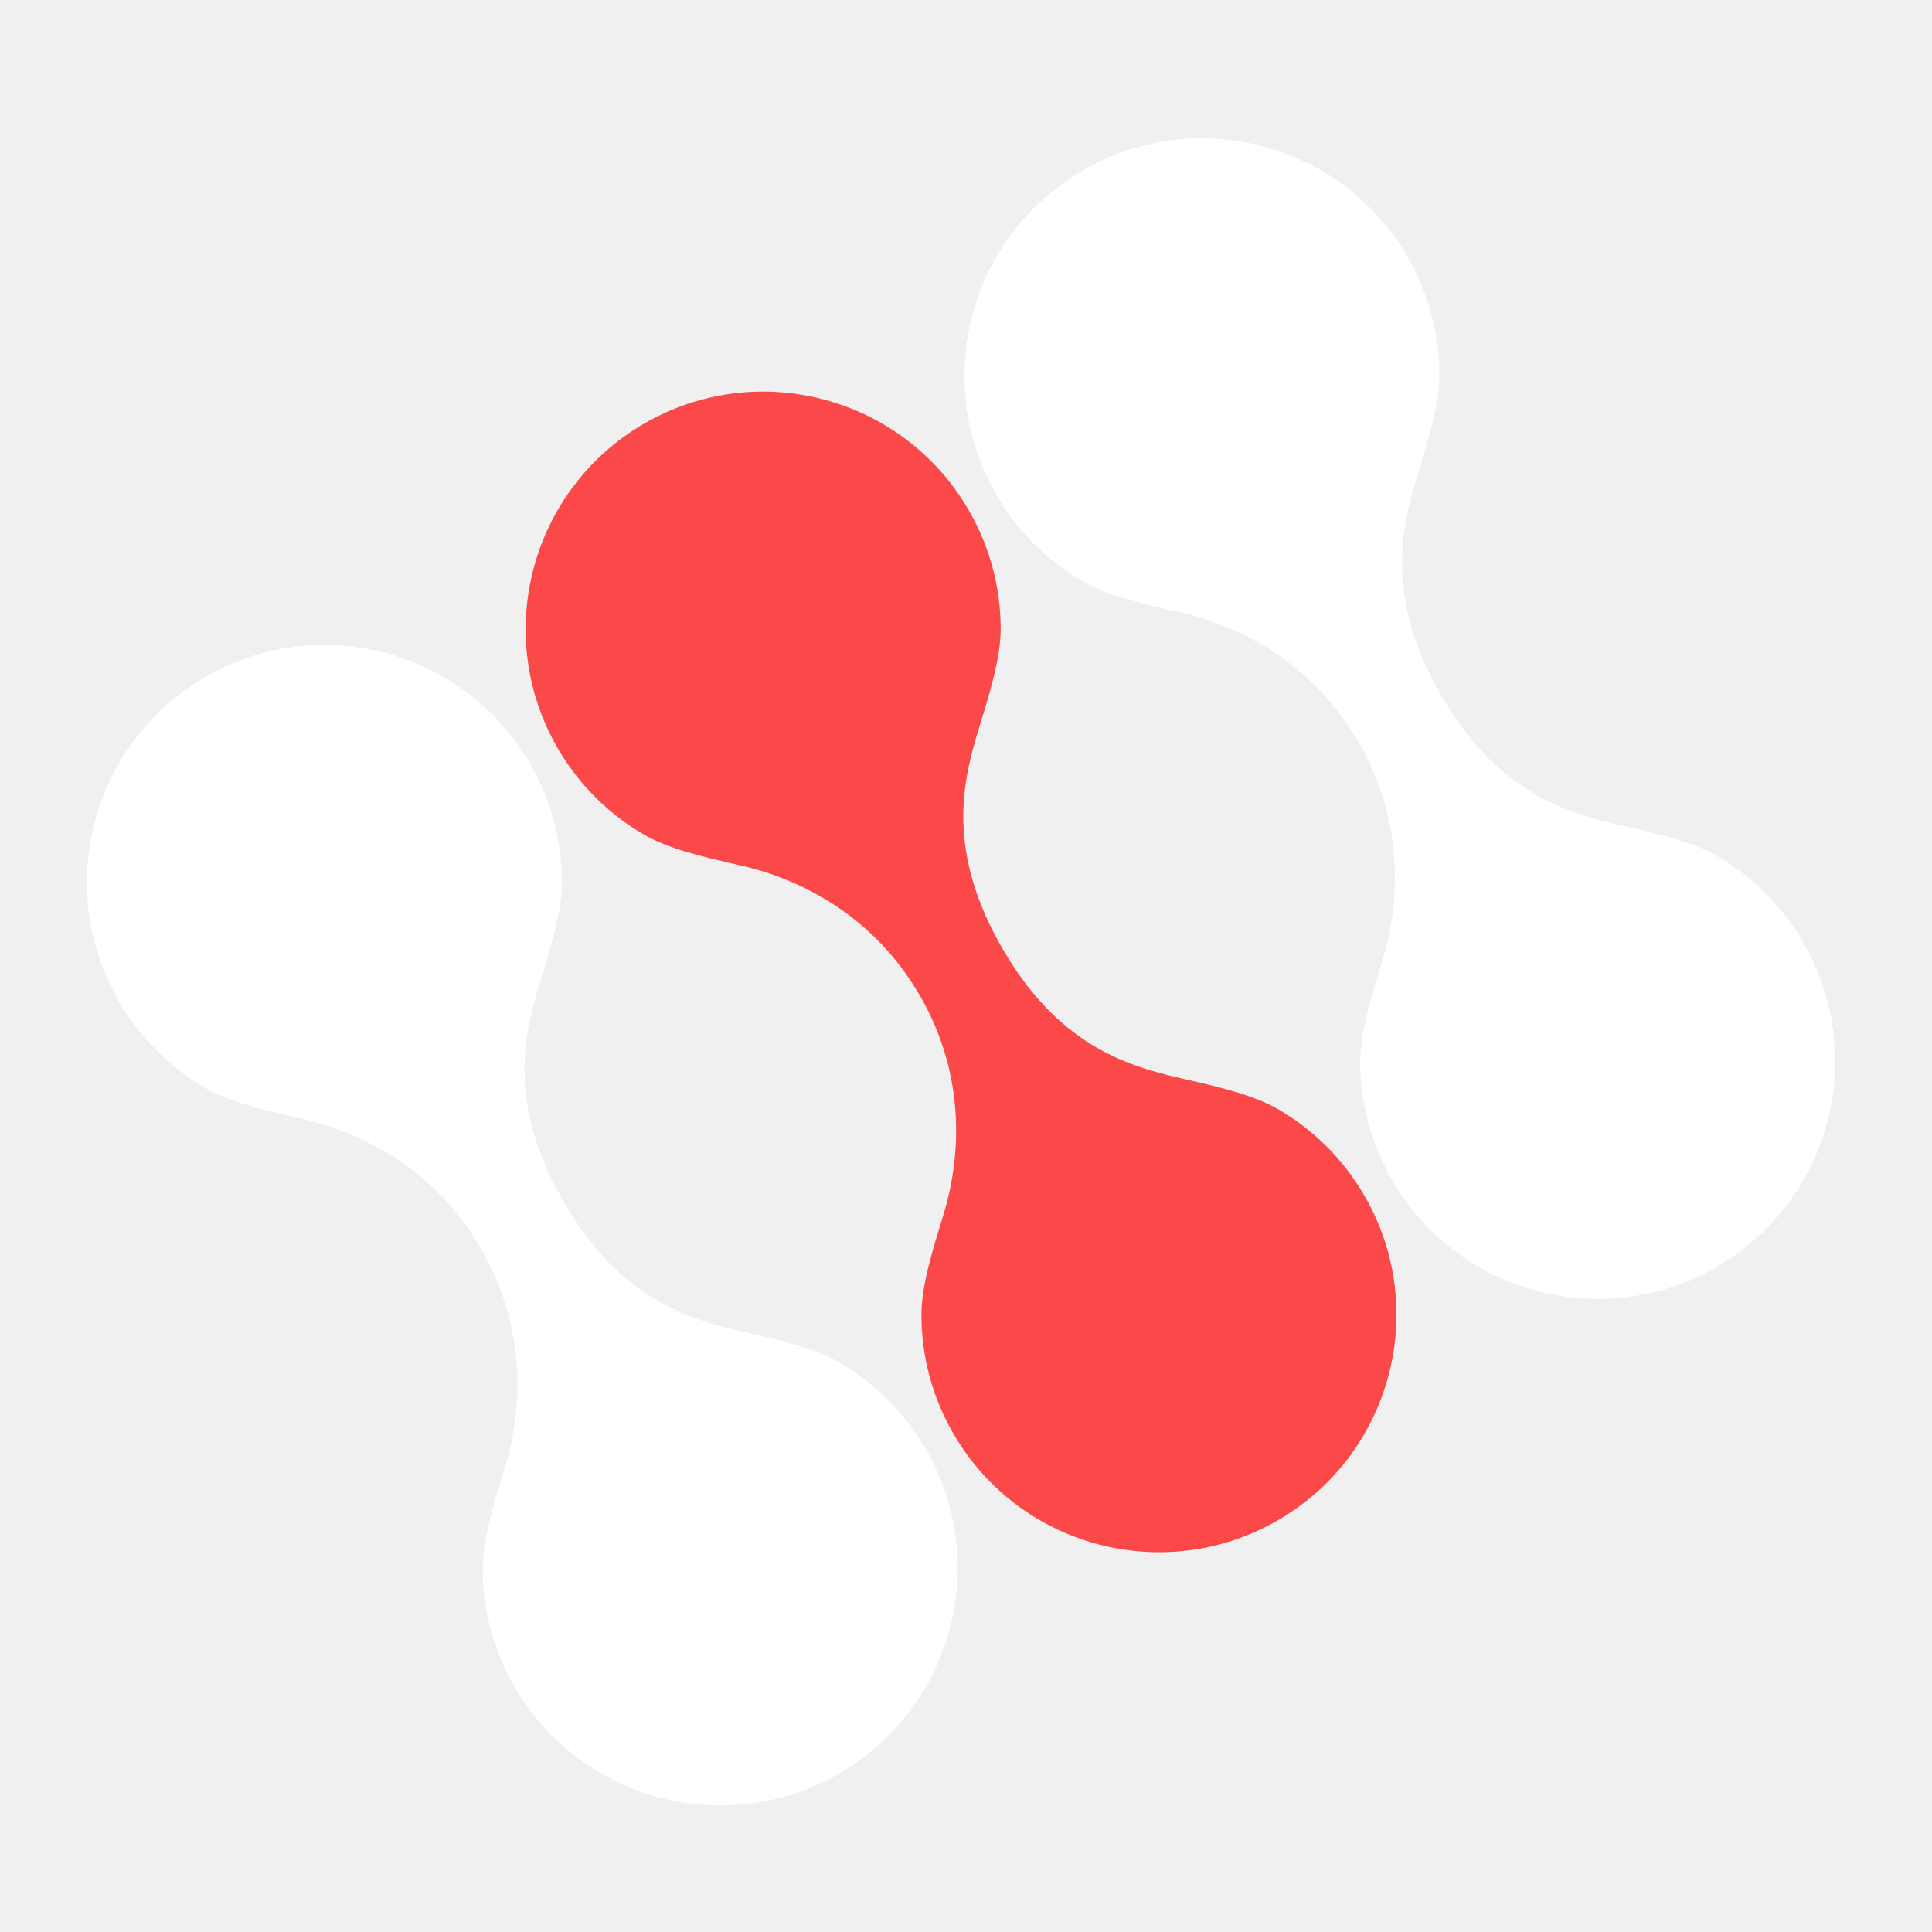
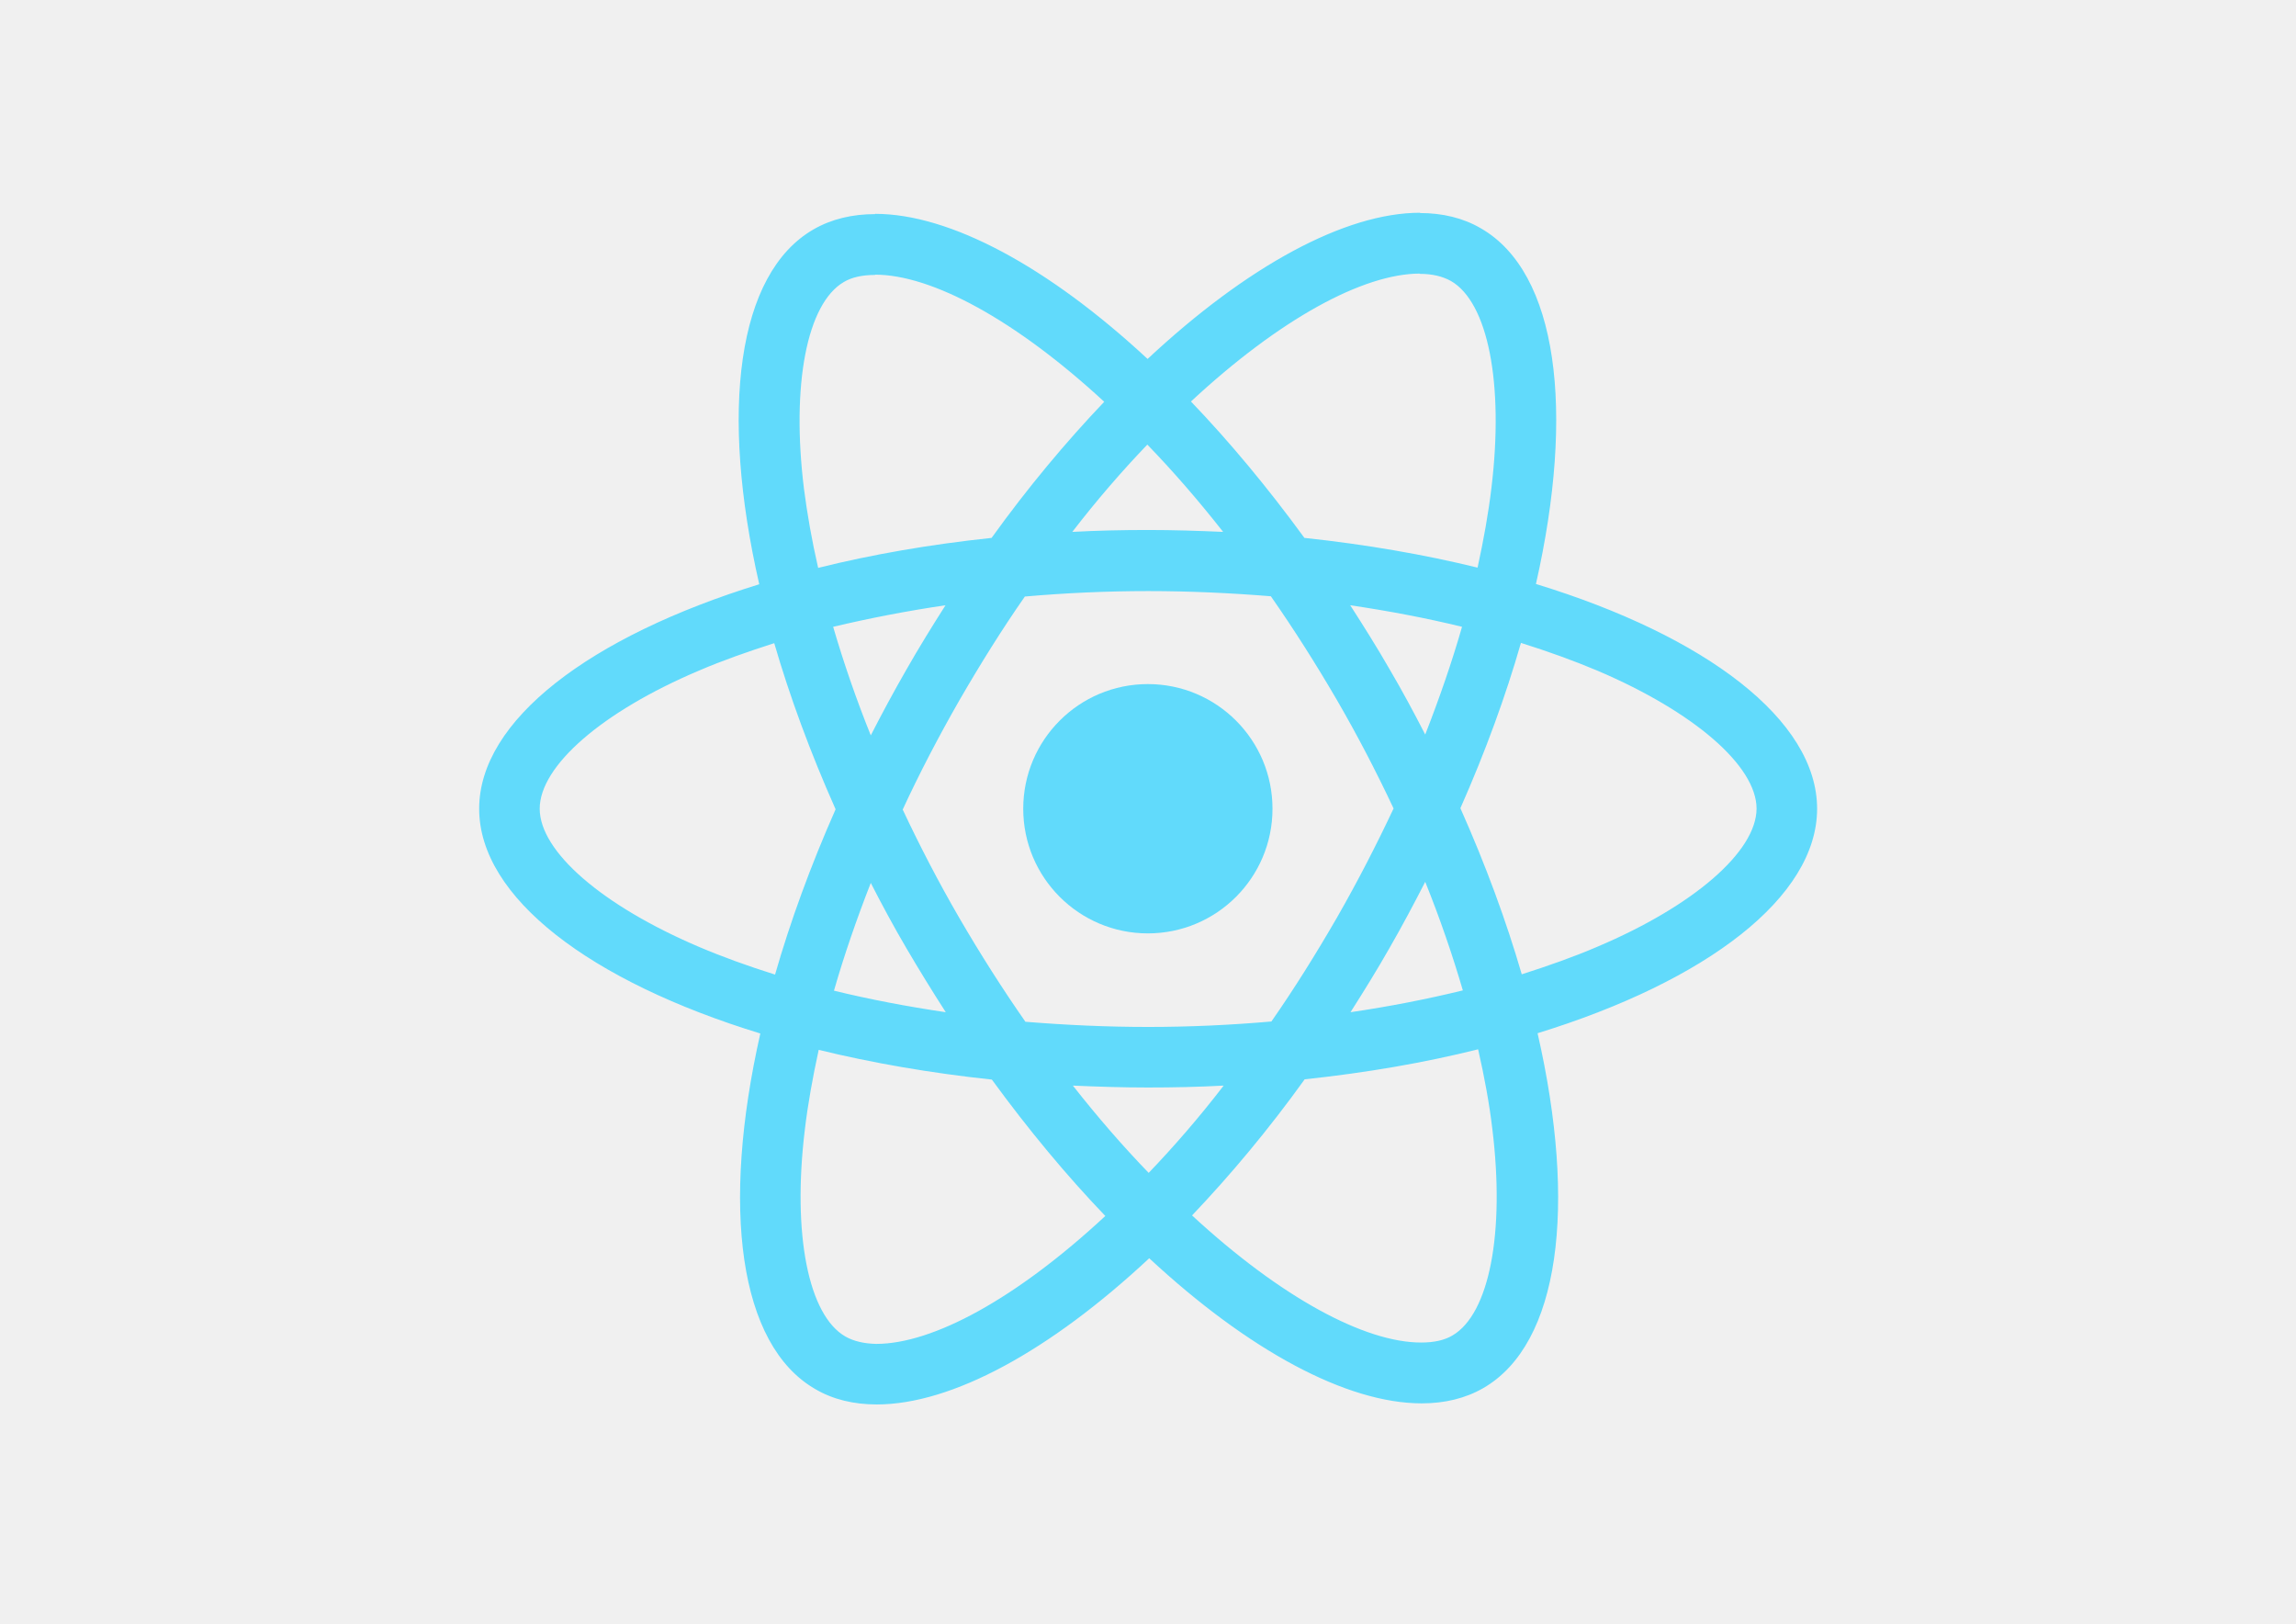
- <svg xmlns="http://www.w3.org/2000/svg" width="34" height="34" viewBox="0 0 34 34" fill="none">
-   <path fill-rule="evenodd" clip-rule="evenodd" d="M17.532 8.704C16.378 6.705 17.063 4.149 19.062 2.995C21.061 1.841 23.617 2.525 24.771 4.524C25.151 5.182 25.331 5.901 25.331 6.61C25.331 7.118 25.146 7.718 24.945 8.37C24.651 9.326 24.383 10.539 25.358 12.228C26.333 13.917 27.518 14.292 28.493 14.515C29.158 14.667 29.771 14.807 30.21 15.061C30.824 15.415 31.356 15.931 31.736 16.589C32.89 18.588 32.206 21.144 30.206 22.298C28.208 23.452 25.652 22.767 24.498 20.768C24.118 20.11 23.937 19.392 23.937 18.683C23.937 18.175 24.122 17.575 24.323 16.922C24.618 15.967 24.746 14.512 23.91 13.064C23.075 11.616 21.75 11 20.775 10.777C20.11 10.626 19.498 10.486 19.058 10.232C18.444 9.877 17.912 9.362 17.532 8.704Z" fill="white" />
-   <path opacity="0.7" fill-rule="evenodd" clip-rule="evenodd" d="M9.811 13.162C8.657 11.163 9.342 8.607 11.341 7.452C13.339 6.298 15.896 6.983 17.05 8.982C17.43 9.64 17.61 10.359 17.61 11.068C17.61 11.575 17.425 12.176 17.224 12.828C16.929 13.783 16.662 14.997 17.637 16.686C18.612 18.375 19.797 18.75 20.772 18.973C21.437 19.125 22.049 19.265 22.489 19.518C23.103 19.873 23.635 20.389 24.015 21.047C25.169 23.046 24.484 25.602 22.485 26.756C20.486 27.91 17.93 27.225 16.776 25.226C16.396 24.568 16.216 23.849 16.216 23.14C16.216 22.633 16.401 22.032 16.602 21.38C16.896 20.425 17.025 18.97 16.189 17.522C15.353 16.074 14.029 15.458 13.054 15.235C12.389 15.083 11.776 14.944 11.337 14.69C10.723 14.335 10.191 13.819 9.811 13.162Z" fill="#FF0000" />
-   <path fill-rule="evenodd" clip-rule="evenodd" d="M2.09 17.619C0.936 15.62 1.62 13.064 3.619 11.91C5.618 10.756 8.174 11.441 9.328 13.44C9.708 14.098 9.889 14.817 9.889 15.526C9.889 16.033 9.704 16.634 9.503 17.286C9.208 18.241 8.94 19.455 9.916 21.144C10.891 22.833 12.076 23.208 13.051 23.431C13.716 23.583 14.328 23.722 14.768 23.976C15.382 24.331 15.914 24.846 16.294 25.505C17.448 27.503 16.763 30.059 14.764 31.213C12.765 32.368 10.209 31.683 9.055 29.684C8.675 29.026 8.494 28.307 8.494 27.598C8.494 27.091 8.68 26.49 8.881 25.838C9.175 24.883 9.304 23.428 8.468 21.98C7.632 20.532 6.308 19.916 5.333 19.693C4.668 19.541 4.055 19.401 3.615 19.148C3.001 18.793 2.47 18.277 2.09 17.619Z" fill="white" />
+ <svg xmlns="http://www.w3.org/2000/svg" viewBox="0 0 841.9 595.3">
+   <g fill="#61DAFB">
+     <path d="M666.3 296.5c0-32.5-40.7-63.3-103.1-82.4 14.4-63.6 8-114.2-20.2-130.4-6.5-3.8-14.1-5.6-22.4-5.6v22.3c4.6 0 8.3.9 11.4 2.6 13.6 7.8 19.5 37.5 14.9 75.7-1.1 9.4-2.9 19.3-5.1 29.4-19.6-4.8-41-8.5-63.5-10.9-13.5-18.5-27.5-35.3-41.6-50 32.6-30.3 63.2-46.9 84-46.9V78c-27.5 0-63.5 19.6-99.9 53.6-36.4-33.8-72.4-53.2-99.9-53.2v22.3c20.7 0 51.4 16.5 84 46.6-14 14.7-28 31.4-41.3 49.9-22.6 2.4-44 6.1-63.6 11-2.3-10-4-19.7-5.2-29-4.7-38.2 1.1-67.9 14.6-75.8 3-1.8 6.9-2.6 11.5-2.6V78.5c-8.4 0-16 1.8-22.6 5.6-28.1 16.2-34.4 66.7-19.9 130.1-62.2 19.2-102.7 49.9-102.7 82.3 0 32.5 40.7 63.3 103.1 82.4-14.4 63.6-8 114.2 20.2 130.4 6.5 3.8 14.1 5.6 22.5 5.6 27.5 0 63.5-19.6 99.9-53.6 36.4 33.8 72.4 53.2 99.9 53.2 8.4 0 16-1.8 22.6-5.6 28.1-16.2 34.4-66.7 19.9-130.1 62-19.1 102.5-49.9 102.5-82.3zm-130.2-66.7c-3.7 12.9-8.3 26.2-13.5 39.5-4.1-8-8.4-16-13.1-24-4.6-8-9.5-15.8-14.4-23.4 14.2 2.1 27.9 4.7 41 7.9zm-45.8 106.5c-7.8 13.5-15.8 26.3-24.1 38.2-14.9 1.3-30 2-45.2 2-15.1 0-30.2-.7-45-1.9-8.3-11.9-16.4-24.6-24.2-38-7.6-13.1-14.5-26.4-20.8-39.8 6.2-13.4 13.2-26.8 20.7-39.9 7.8-13.5 15.8-26.3 24.1-38.2 14.9-1.3 30-2 45.2-2 15.1 0 30.2.7 45 1.9 8.3 11.9 16.4 24.6 24.2 38 7.6 13.1 14.5 26.4 20.8 39.8-6.3 13.4-13.2 26.8-20.7 39.9zm32.3-13c5.4 13.4 10 26.8 13.8 39.8-13.1 3.2-26.9 5.9-41.2 8 4.9-7.7 9.8-15.6 14.4-23.7 4.6-8 8.9-16.1 13-24.1zM421.2 430c-9.3-9.6-18.6-20.3-27.8-32 9 .4 18.2.7 27.5.7 9.4 0 18.7-.2 27.8-.7-9 11.7-18.3 22.4-27.5 32zm-74.4-58.9c-14.2-2.1-27.9-4.7-41-7.9 3.7-12.9 8.3-26.2 13.5-39.5 4.1 8 8.4 16 13.1 24 4.7 8 9.5 15.8 14.4 23.4zM420.7 163c9.3 9.6 18.6 20.3 27.8 32-9-.4-18.2-.7-27.5-.7-9.4 0-18.7.2-27.8.7 9-11.7 18.3-22.4 27.5-32zm-74 58.9c-4.9 7.7-9.8 15.6-14.4 23.7-4.6 8-8.9 16-13 24-5.4-13.4-10-26.8-13.8-39.8 13.1-3.1 26.9-5.8 41.2-7.9zm-90.5 125.2c-35.4-15.1-58.3-34.9-58.3-50.6 0-15.7 22.9-35.6 58.3-50.6 8.6-3.7 18-7 27.7-10.1 5.7 19.6 13.2 40 22.5 60.9-9.2 20.8-16.6 41.1-22.2 60.6-9.9-3.1-19.3-6.5-28-10.2zM310 490c-13.6-7.8-19.5-37.5-14.9-75.7 1.1-9.4 2.9-19.3 5.1-29.4 19.6 4.8 41 8.5 63.5 10.9 13.5 18.5 27.5 35.3 41.6 50-32.6 30.3-63.2 46.9-84 46.9-4.5-.1-8.3-1-11.3-2.7zm237.2-76.2c4.7 38.2-1.1 67.9-14.6 75.8-3 1.8-6.9 2.6-11.5 2.6-20.7 0-51.4-16.5-84-46.6 14-14.7 28-31.4 41.3-49.9 22.6-2.4 44-6.1 63.6-11 2.3 10.1 4.1 19.8 5.2 29.1zm38.5-66.7c-8.6 3.7-18 7-27.7 10.1-5.7-19.6-13.2-40-22.5-60.9 9.2-20.8 16.6-41.1 22.2-60.6 9.9 3.1 19.3 6.5 28.1 10.2 35.4 15.1 58.3 34.9 58.3 50.6-.1 15.7-23 35.6-58.4 50.6zM320.8 78.4z" />
+     <circle cx="420.9" cy="296.5" r="45.7" />
+     <path d="M520.5 78.1z" />
+   </g>
</svg>
